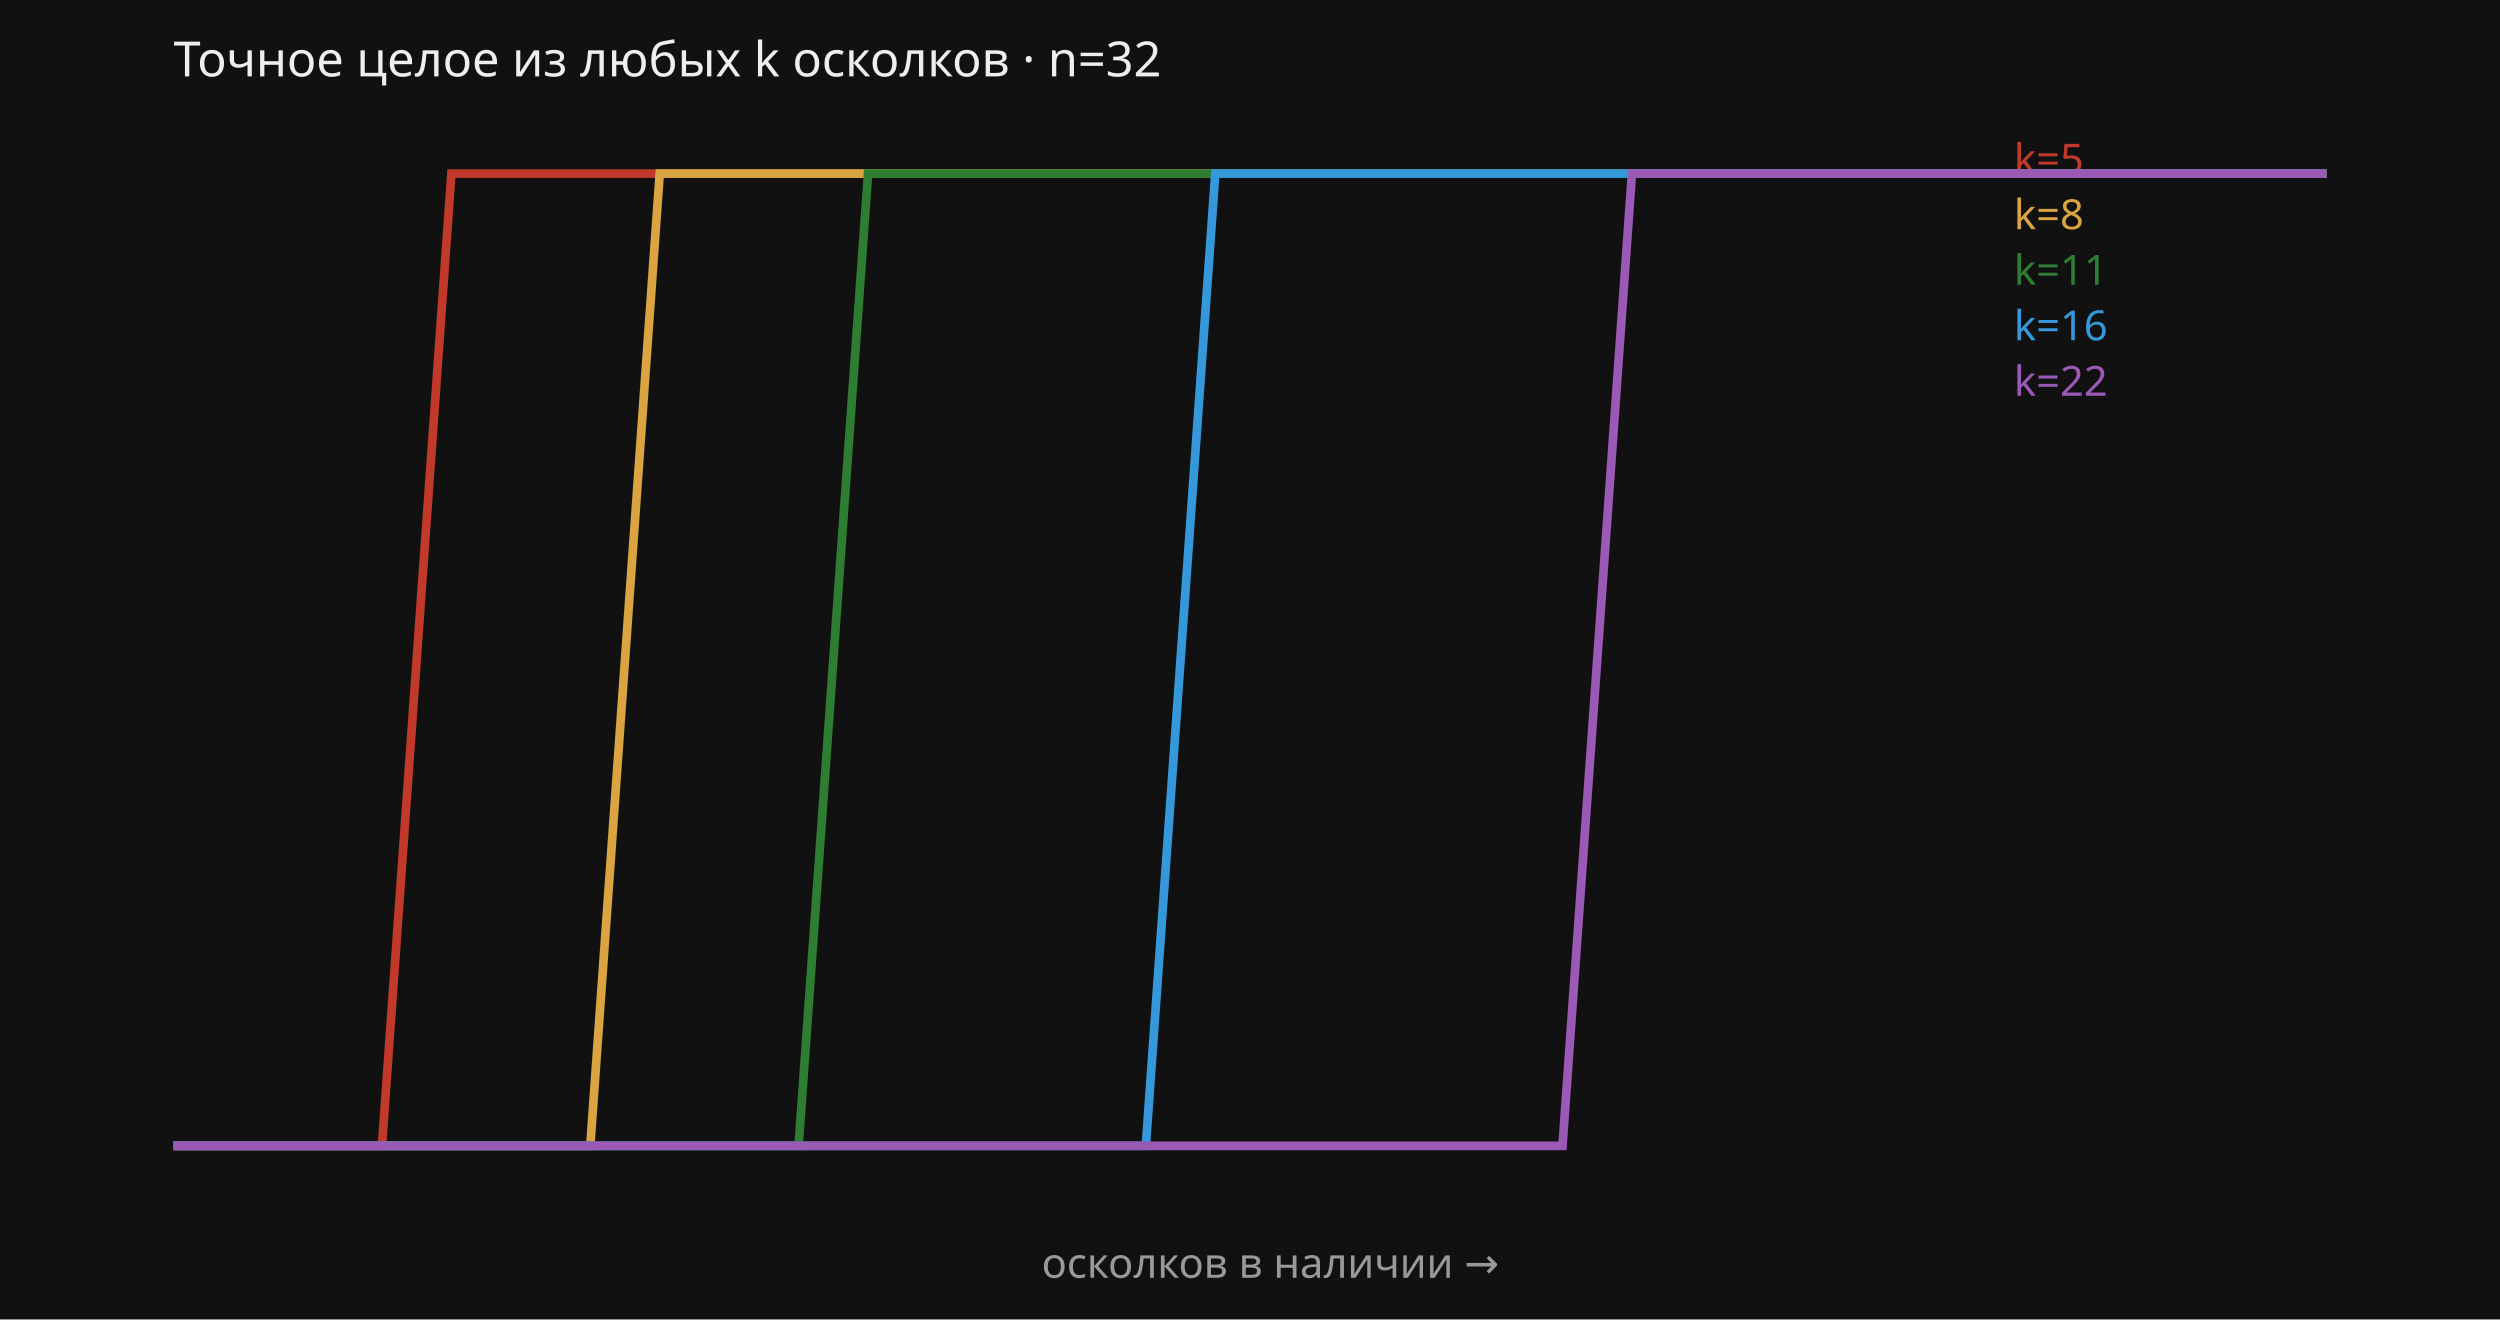
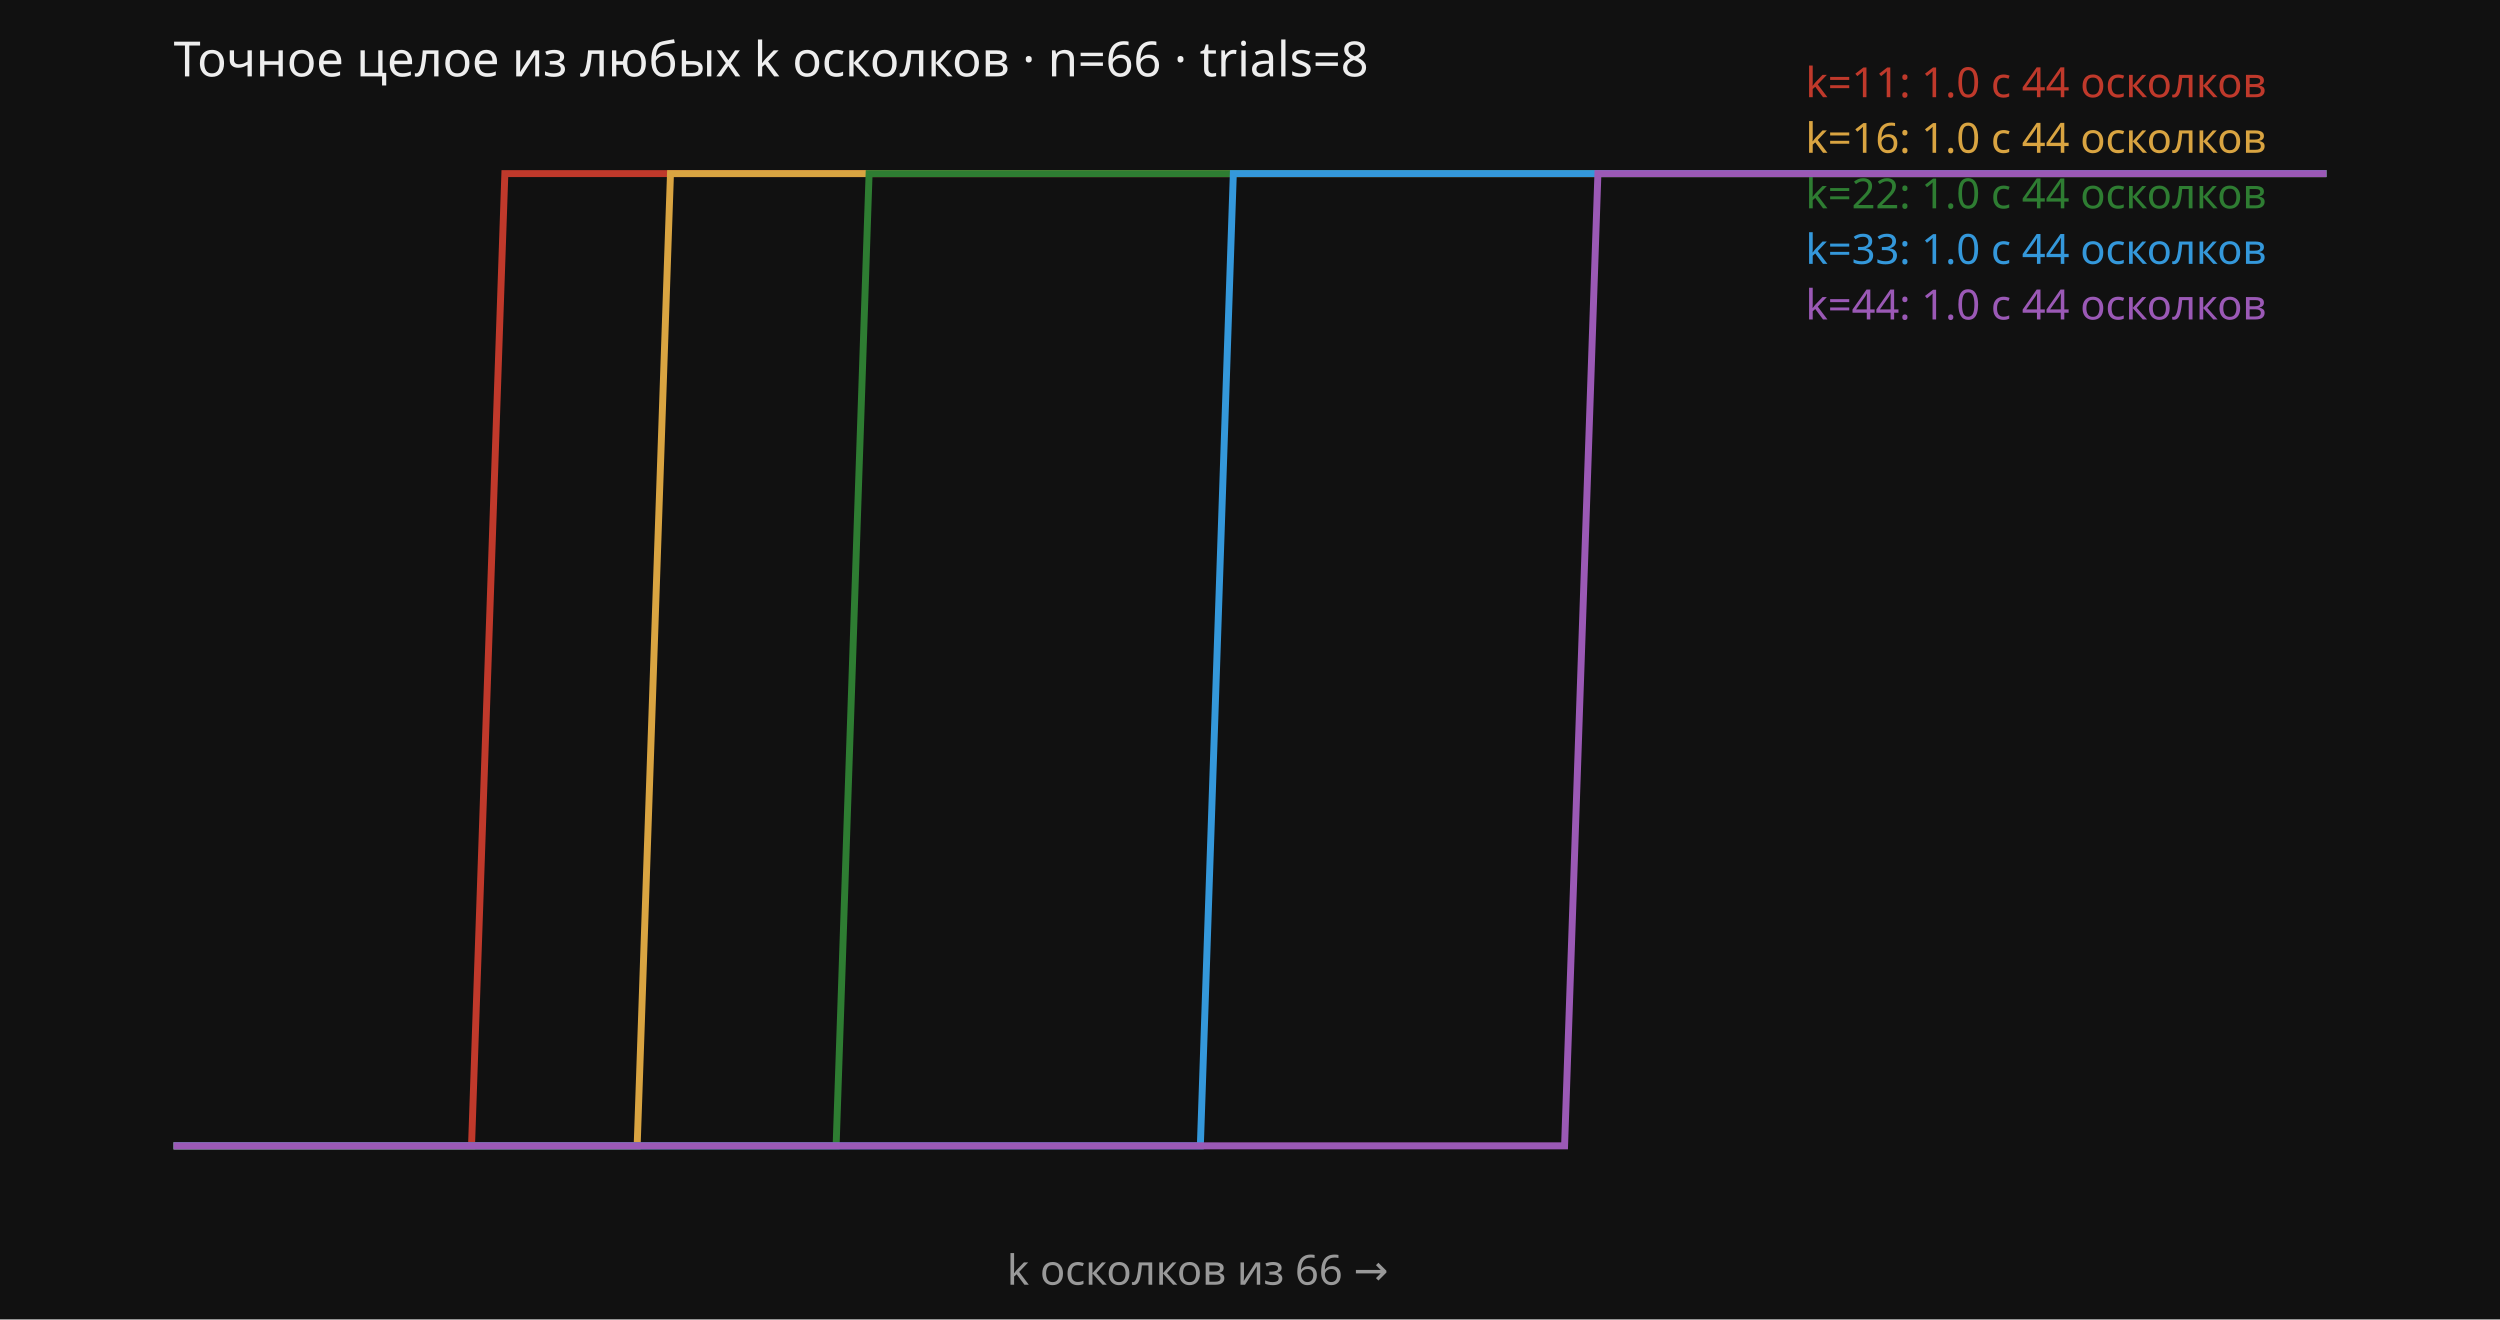
<svg xmlns="http://www.w3.org/2000/svg" viewBox="0 0 720 380" font-family="sans-serif" font-size="12">
  <rect width="720" height="380" fill="#111" />
-   <text x="50" y="22" fill="#eee" font-size="14">Точное целое из любых k осколков · n=32</text>
-   <polyline fill="none" stroke="#c0392b" stroke-width="2.5" points="50.0,330.0 70.0,330.0 90.0,330.0 110.0,330.0 130.0,50.0 150.0,50.0 170.0,50.0 190.0,50.0 210.0,50.0 230.0,50.0 250.0,50.0 270.0,50.0 290.0,50.0 310.0,50.0 330.0,50.0 350.0,50.0 370.0,50.0 390.0,50.0 410.0,50.0 430.0,50.0 450.0,50.0 470.0,50.0 490.0,50.0 510.0,50.0 530.0,50.0 550.0,50.0 570.0,50.0 590.0,50.0 610.0,50.0 630.0,50.0 650.0,50.0 670.0,50.0" />
-   <text x="580" y="50" fill="#c0392b">k=5</text>
-   <polyline fill="none" stroke="#d9a441" stroke-width="2.5" points="50.0,330.0 70.0,330.0 90.0,330.0 110.0,330.0 130.0,330.0 150.0,330.0 170.0,330.0 190.0,50.0 210.0,50.0 230.0,50.0 250.0,50.0 270.0,50.0 290.0,50.0 310.0,50.0 330.0,50.0 350.0,50.0 370.0,50.0 390.0,50.0 410.0,50.0 430.0,50.0 450.0,50.0 470.0,50.0 490.0,50.0 510.0,50.0 530.0,50.0 550.0,50.0 570.0,50.0 590.0,50.0 610.0,50.0 630.0,50.0 650.0,50.0 670.0,50.0" />
-   <text x="580" y="66" fill="#d9a441">k=8</text>
-   <polyline fill="none" stroke="#2e7d32" stroke-width="2.5" points="50.0,330.0 70.0,330.0 90.0,330.0 110.0,330.0 130.0,330.0 150.0,330.0 170.0,330.0 190.0,330.0 210.0,330.0 230.0,330.0 250.0,50.0 270.0,50.0 290.0,50.0 310.0,50.0 330.0,50.0 350.0,50.0 370.0,50.0 390.0,50.0 410.0,50.0 430.0,50.0 450.0,50.0 470.0,50.0 490.0,50.0 510.0,50.0 530.0,50.0 550.0,50.0 570.0,50.0 590.0,50.0 610.0,50.0 630.0,50.0 650.0,50.0 670.0,50.0" />
-   <text x="580" y="82" fill="#2e7d32">k=11</text>
-   <polyline fill="none" stroke="#3498db" stroke-width="2.5" points="50.0,330.0 70.0,330.0 90.0,330.0 110.0,330.0 130.0,330.0 150.0,330.0 170.0,330.0 190.0,330.0 210.0,330.0 230.0,330.0 250.0,330.0 270.0,330.0 290.0,330.0 310.0,330.0 330.0,330.0 350.0,50.0 370.0,50.0 390.0,50.0 410.0,50.0 430.0,50.0 450.0,50.0 470.0,50.0 490.0,50.0 510.0,50.0 530.0,50.0 550.0,50.0 570.0,50.0 590.0,50.0 610.0,50.0 630.0,50.0 650.0,50.0 670.0,50.0" />
-   <text x="580" y="98" fill="#3498db">k=16</text>
-   <polyline fill="none" stroke="#9b59b6" stroke-width="2.5" points="50.0,330.0 70.0,330.0 90.0,330.0 110.0,330.0 130.0,330.0 150.0,330.0 170.0,330.0 190.0,330.0 210.0,330.0 230.0,330.0 250.0,330.0 270.0,330.0 290.0,330.0 310.0,330.0 330.0,330.0 350.0,330.0 370.0,330.0 390.0,330.0 410.0,330.0 430.0,330.0 450.0,330.0 470.0,50.0 490.0,50.0 510.0,50.0 530.0,50.0 550.0,50.0 570.0,50.0 590.0,50.0 610.0,50.0 630.0,50.0 650.0,50.0 670.0,50.0" />
-   <text x="580" y="114" fill="#9b59b6">k=22</text>
-   <text x="300" y="368" fill="#999">осколков в наличии →</text>
+   <text x="50" y="22" fill="#eee" font-size="14">Точное целое из любых k осколков · n=66 · trials=8</text>
+   <polyline fill="none" stroke="#c0392b" stroke-width="2" points="50.0,330.0 59.5,330.0 69.1,330.0 78.6,330.0 88.2,330.0 97.7,330.0 107.2,330.0 116.8,330.0 126.3,330.0 135.8,330.0 145.4,50.0 154.9,50.0 164.5,50.0 174.0,50.0 183.5,50.0 193.1,50.0 202.6,50.0 212.2,50.0 221.7,50.0 231.2,50.0 240.8,50.0 250.3,50.0 259.8,50.0 269.4,50.0 278.9,50.0 288.5,50.0 298.0,50.0 307.5,50.0 317.1,50.0 326.6,50.0 336.2,50.0 345.7,50.0 355.2,50.0 364.8,50.0 374.3,50.0 383.8,50.0 393.4,50.0 402.9,50.0 412.5,50.0 422.0,50.0 431.5,50.0 441.1,50.0 450.6,50.0 460.2,50.0 469.7,50.0 479.2,50.0 488.8,50.0 498.3,50.0 507.8,50.0 517.4,50.0 526.9,50.0 536.5,50.0 546.0,50.0 555.5,50.0 565.1,50.0 574.6,50.0 584.2,50.0 593.7,50.0 603.2,50.0 612.8,50.0 622.3,50.0 631.8,50.0 641.4,50.0 650.9,50.0 660.5,50.0 670.0,50.0" />
+   <text x="520" y="28" fill="#c0392b">k=11: 1.0 с 44 осколков</text>
+   <polyline fill="none" stroke="#d9a441" stroke-width="2" points="50.0,330.0 59.5,330.0 69.1,330.0 78.6,330.0 88.2,330.0 97.7,330.0 107.2,330.0 116.8,330.0 126.3,330.0 135.8,330.0 145.4,330.0 154.9,330.0 164.5,330.0 174.0,330.0 183.5,330.0 193.1,50.0 202.6,50.0 212.2,50.0 221.7,50.0 231.2,50.0 240.8,50.0 250.3,50.0 259.8,50.0 269.4,50.0 278.9,50.0 288.5,50.0 298.0,50.0 307.5,50.0 317.1,50.0 326.6,50.0 336.2,50.0 345.7,50.0 355.2,50.0 364.8,50.0 374.3,50.0 383.8,50.0 393.4,50.0 402.9,50.0 412.5,50.0 422.0,50.0 431.5,50.0 441.1,50.0 450.6,50.0 460.2,50.0 469.7,50.0 479.2,50.0 488.8,50.0 498.3,50.0 507.8,50.0 517.4,50.0 526.9,50.0 536.5,50.0 546.0,50.0 555.5,50.0 565.1,50.0 574.6,50.0 584.2,50.0 593.7,50.0 603.2,50.0 612.8,50.0 622.3,50.0 631.8,50.0 641.4,50.0 650.9,50.0 660.5,50.0 670.0,50.0" />
+   <text x="520" y="44" fill="#d9a441">k=16: 1.0 с 44 осколков</text>
+   <polyline fill="none" stroke="#2e7d32" stroke-width="2" points="50.0,330.0 59.5,330.0 69.1,330.0 78.6,330.0 88.2,330.0 97.7,330.0 107.2,330.0 116.8,330.0 126.3,330.0 135.8,330.0 145.4,330.0 154.9,330.0 164.5,330.0 174.0,330.0 183.5,330.0 193.1,330.0 202.6,330.0 212.2,330.0 221.7,330.0 231.2,330.0 240.8,330.0 250.3,50.0 259.8,50.0 269.4,50.0 278.9,50.0 288.5,50.0 298.0,50.0 307.5,50.0 317.1,50.0 326.6,50.0 336.2,50.0 345.7,50.0 355.2,50.0 364.8,50.0 374.3,50.0 383.8,50.0 393.4,50.0 402.9,50.0 412.5,50.0 422.0,50.0 431.5,50.0 441.1,50.0 450.6,50.0 460.2,50.0 469.7,50.0 479.2,50.0 488.8,50.0 498.3,50.0 507.8,50.0 517.4,50.0 526.9,50.0 536.5,50.0 546.0,50.0 555.5,50.0 565.1,50.0 574.6,50.0 584.2,50.0 593.7,50.0 603.2,50.0 612.8,50.0 622.3,50.0 631.8,50.0 641.4,50.0 650.9,50.0 660.5,50.0 670.0,50.0" />
+   <text x="520" y="60" fill="#2e7d32">k=22: 1.0 с 44 осколков</text>
+   <polyline fill="none" stroke="#3498db" stroke-width="2" points="50.0,330.0 59.5,330.0 69.1,330.0 78.6,330.0 88.2,330.0 97.7,330.0 107.2,330.0 116.8,330.0 126.3,330.0 135.8,330.0 145.4,330.0 154.9,330.0 164.5,330.0 174.0,330.0 183.5,330.0 193.1,330.0 202.6,330.0 212.2,330.0 221.7,330.0 231.2,330.0 240.8,330.0 250.3,330.0 259.8,330.0 269.4,330.0 278.9,330.0 288.5,330.0 298.0,330.0 307.5,330.0 317.1,330.0 326.6,330.0 336.2,330.0 345.7,330.0 355.2,50.0 364.8,50.0 374.3,50.0 383.8,50.0 393.4,50.0 402.9,50.0 412.5,50.0 422.0,50.0 431.5,50.0 441.1,50.0 450.6,50.0 460.2,50.0 469.7,50.0 479.2,50.0 488.8,50.0 498.3,50.0 507.8,50.0 517.4,50.0 526.9,50.0 536.5,50.0 546.0,50.0 555.5,50.0 565.1,50.0 574.6,50.0 584.2,50.0 593.7,50.0 603.2,50.0 612.8,50.0 622.3,50.0 631.8,50.0 641.4,50.0 650.9,50.0 660.5,50.0 670.0,50.0" />
+   <text x="520" y="76" fill="#3498db">k=33: 1.0 с 44 осколков</text>
+   <polyline fill="none" stroke="#9b59b6" stroke-width="2" points="50.0,330.0 59.5,330.0 69.1,330.0 78.6,330.0 88.2,330.0 97.7,330.0 107.2,330.0 116.8,330.0 126.3,330.0 135.8,330.0 145.4,330.0 154.9,330.0 164.5,330.0 174.0,330.0 183.5,330.0 193.1,330.0 202.6,330.0 212.2,330.0 221.7,330.0 231.2,330.0 240.8,330.0 250.3,330.0 259.8,330.0 269.4,330.0 278.9,330.0 288.5,330.0 298.0,330.0 307.5,330.0 317.1,330.0 326.6,330.0 336.2,330.0 345.7,330.0 355.2,330.0 364.8,330.0 374.3,330.0 383.8,330.0 393.4,330.0 402.9,330.0 412.5,330.0 422.0,330.0 431.5,330.0 441.1,330.0 450.6,330.0 460.2,50.0 469.7,50.0 479.2,50.0 488.8,50.0 498.3,50.0 507.8,50.0 517.4,50.0 526.9,50.0 536.5,50.0 546.0,50.0 555.5,50.0 565.1,50.0 574.6,50.0 584.2,50.0 593.7,50.0 603.2,50.0 612.8,50.0 622.3,50.0 631.8,50.0 641.4,50.0 650.9,50.0 660.5,50.0 670.0,50.0" />
+   <text x="520" y="92" fill="#9b59b6">k=44: 1.0 с 44 осколков</text>
+   <text x="290" y="370" fill="#999">k осколков из 66 →</text>
</svg>
